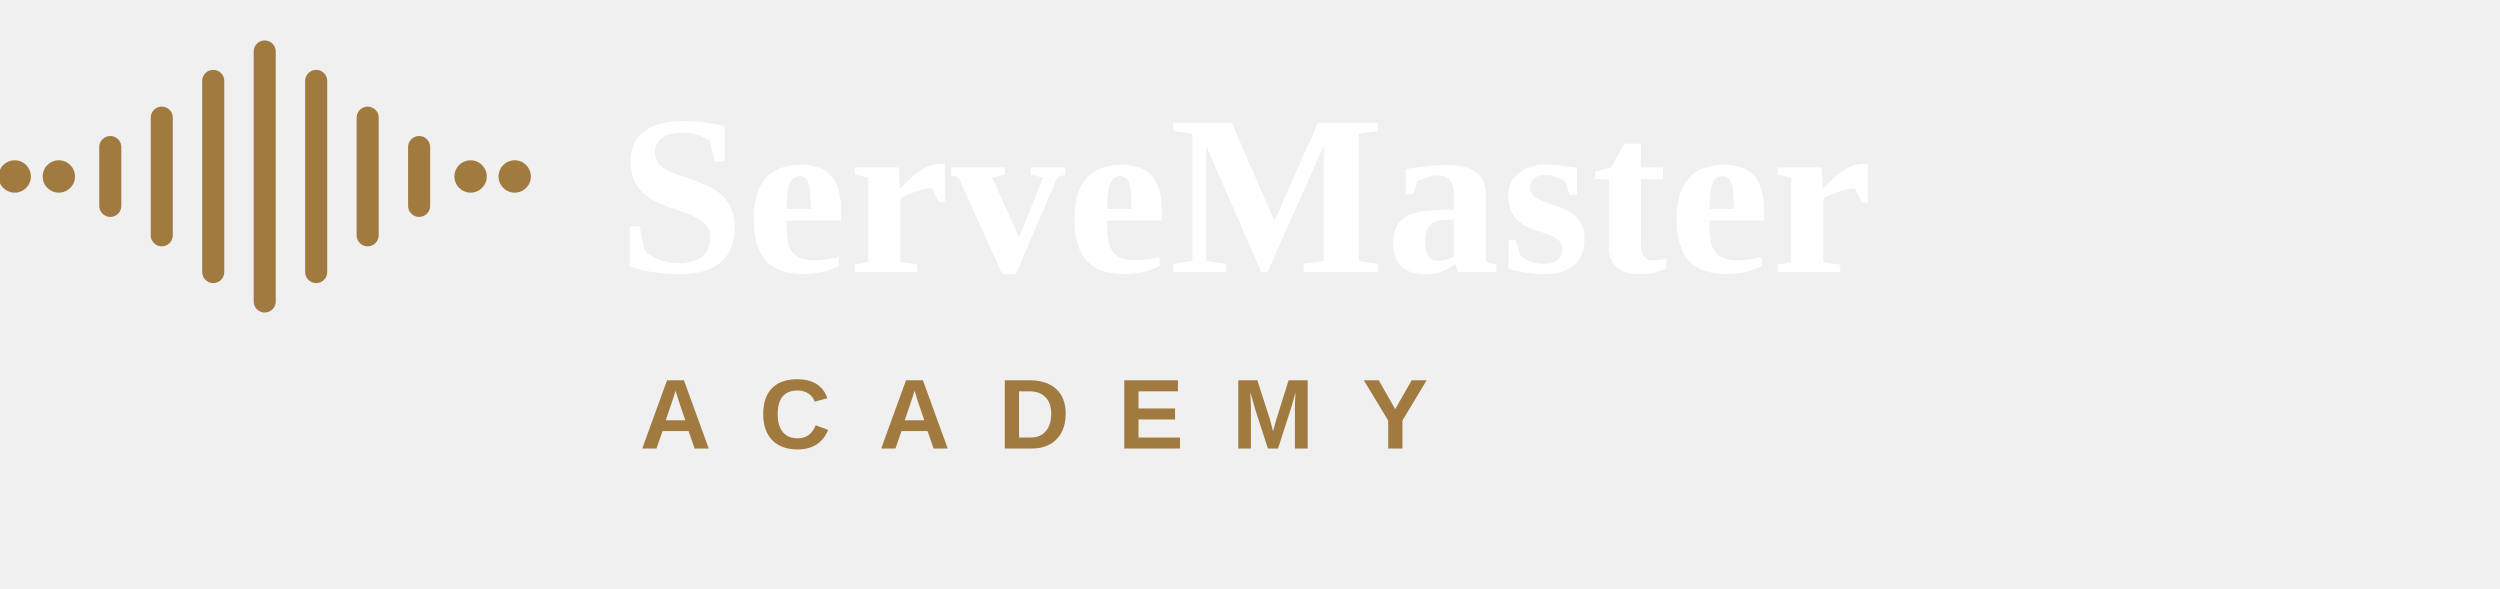
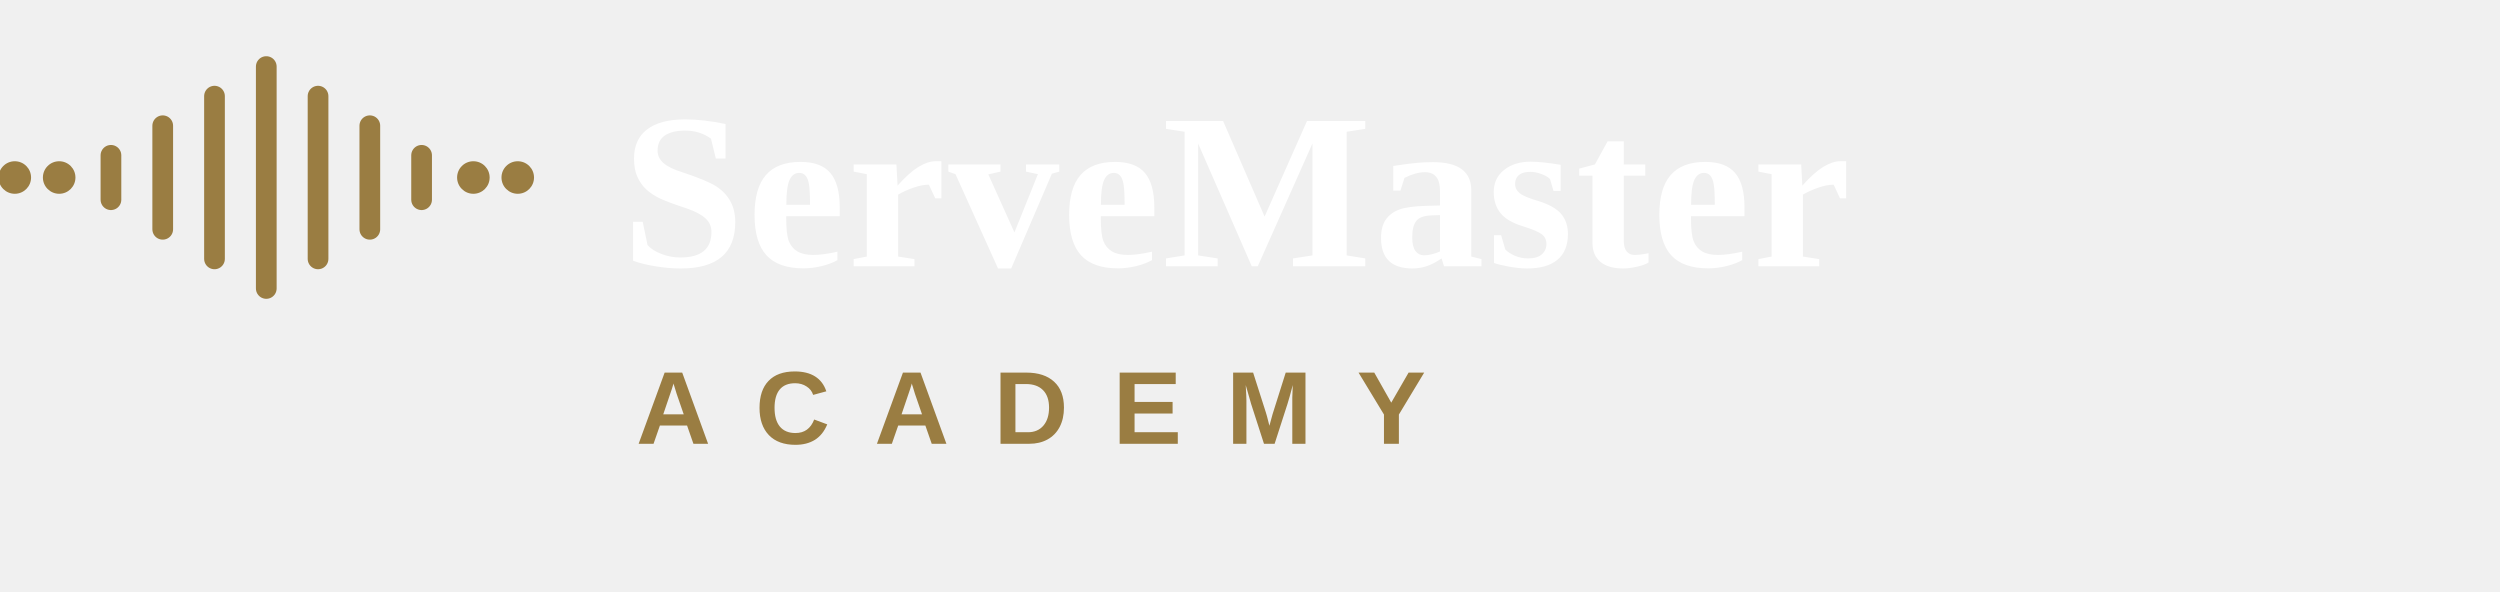
- <svg xmlns="http://www.w3.org/2000/svg" viewBox="0 0 340 80">
-   <g fill="#a17a3f" stroke="#a17a3f" stroke-linecap="round">
+ <svg xmlns="http://www.w3.org/2000/svg" viewBox="0 0 338 80">
+   <g fill="#9a7d42" stroke="#9a7d42" stroke-linecap="round">
    <circle cx="2" cy="24" r="2.2" stroke="none" />
    <circle cx="8" cy="24" r="2.2" stroke="none" />
-     <line x1="15" y1="20" x2="15" y2="28" stroke-width="3" />
-     <line x1="22" y1="16" x2="22" y2="32" stroke-width="3" />
-     <line x1="29" y1="11" x2="29" y2="37" stroke-width="3" />
-     <line x1="36" y1="7" x2="36" y2="41" stroke-width="3" />
-     <line x1="43" y1="11" x2="43" y2="37" stroke-width="3" />
-     <line x1="50" y1="16" x2="50" y2="32" stroke-width="3" />
-     <line x1="57" y1="20" x2="57" y2="28" stroke-width="3" />
+     <line x1="15" y1="21" x2="15" y2="27" stroke-width="2.8" />
+     <line x1="22" y1="17" x2="22" y2="31" stroke-width="2.8" />
+     <line x1="29" y1="13" x2="29" y2="35" stroke-width="2.8" />
+     <line x1="36" y1="9" x2="36" y2="39" stroke-width="2.8" />
+     <line x1="43" y1="13" x2="43" y2="35" stroke-width="2.8" />
+     <line x1="50" y1="17" x2="50" y2="31" stroke-width="2.8" />
+     <line x1="57" y1="21" x2="57" y2="27" stroke-width="2.8" />
    <circle cx="64" cy="24" r="2.2" stroke="none" />
    <circle cx="70" cy="24" r="2.2" stroke="none" />
  </g>
-   <text x="84" y="37" font-family="Georgia, 'Times New Roman', serif" font-size="31" font-weight="700" fill="#ffffff" letter-spacing="0.2">ServeMaster</text>
-   <text x="87" y="61" font-family="'Arial', 'Helvetica', sans-serif" font-size="13.5" font-weight="600" fill="#a17a3f" letter-spacing="6.5">ACADEMY</text>
+   <text x="84" y="36" font-family="Georgia, 'Times New Roman', serif" font-size="30" font-weight="700" fill="#ffffff" letter-spacing="0.3">ServeMaster</text>
+   <text x="86" y="60" font-family="'Arial', 'Helvetica', sans-serif" font-size="14" font-weight="600" fill="#9a7d42" letter-spacing="6">ACADEMY</text>
</svg>
